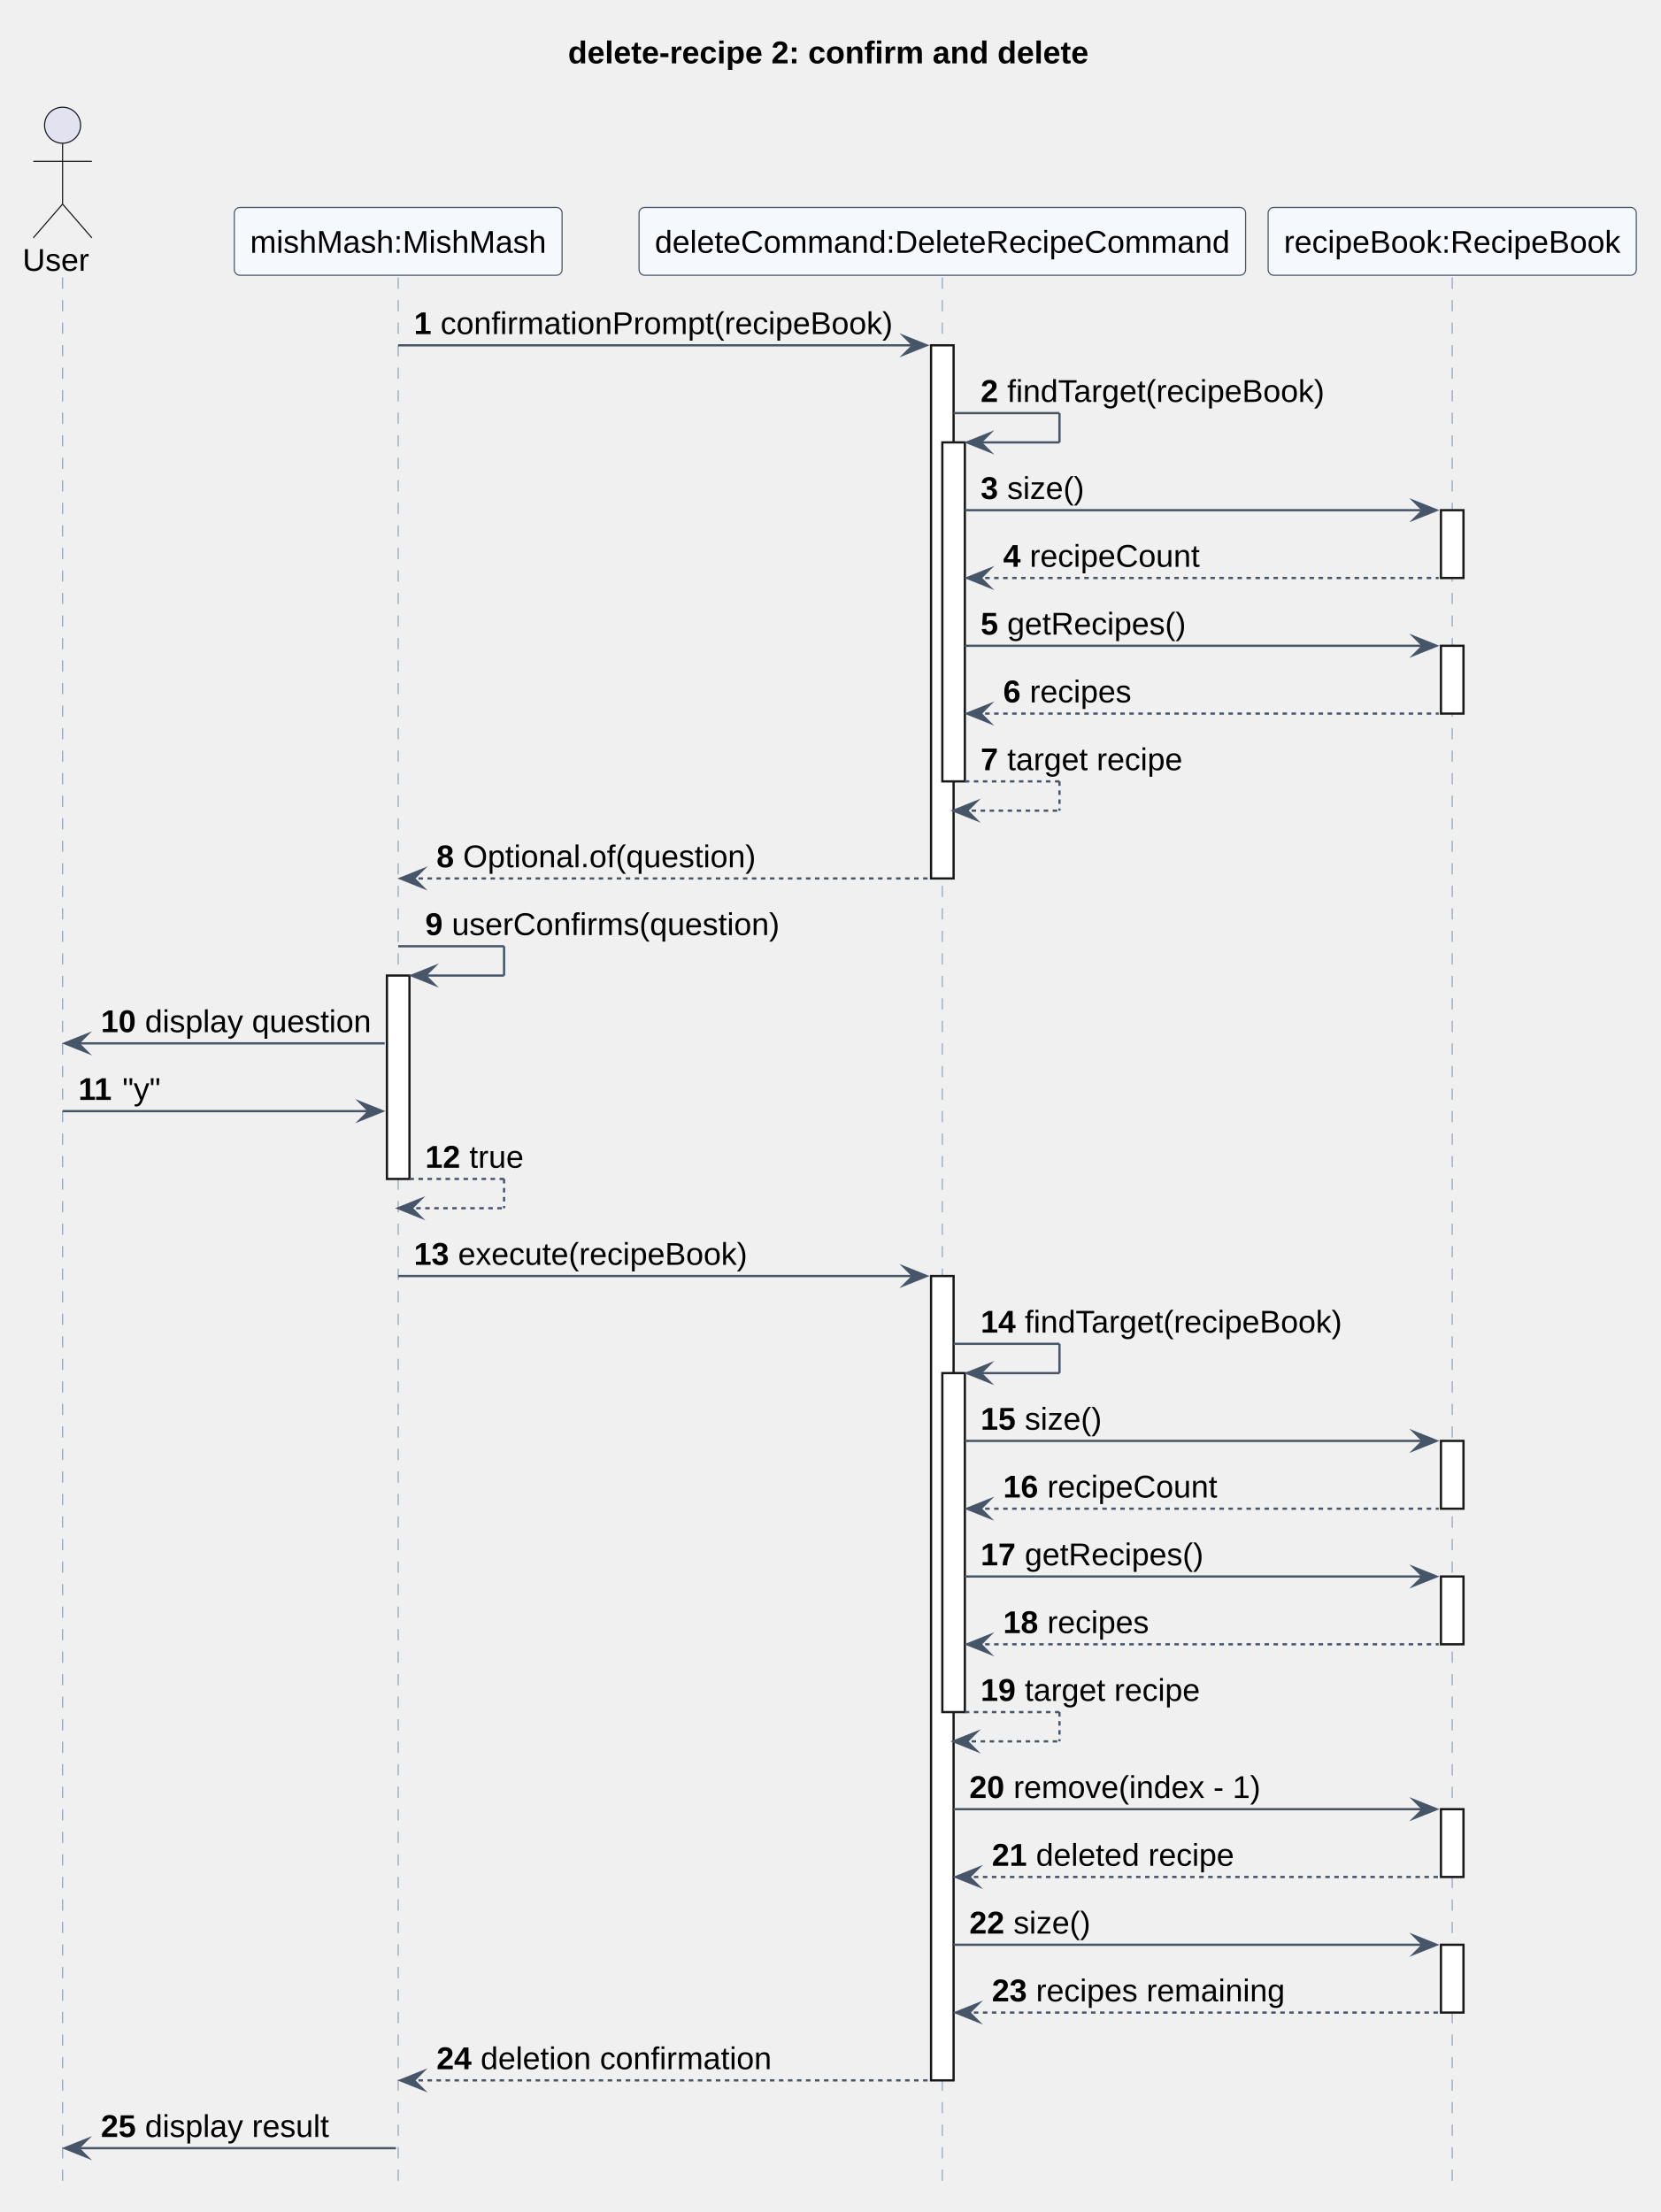
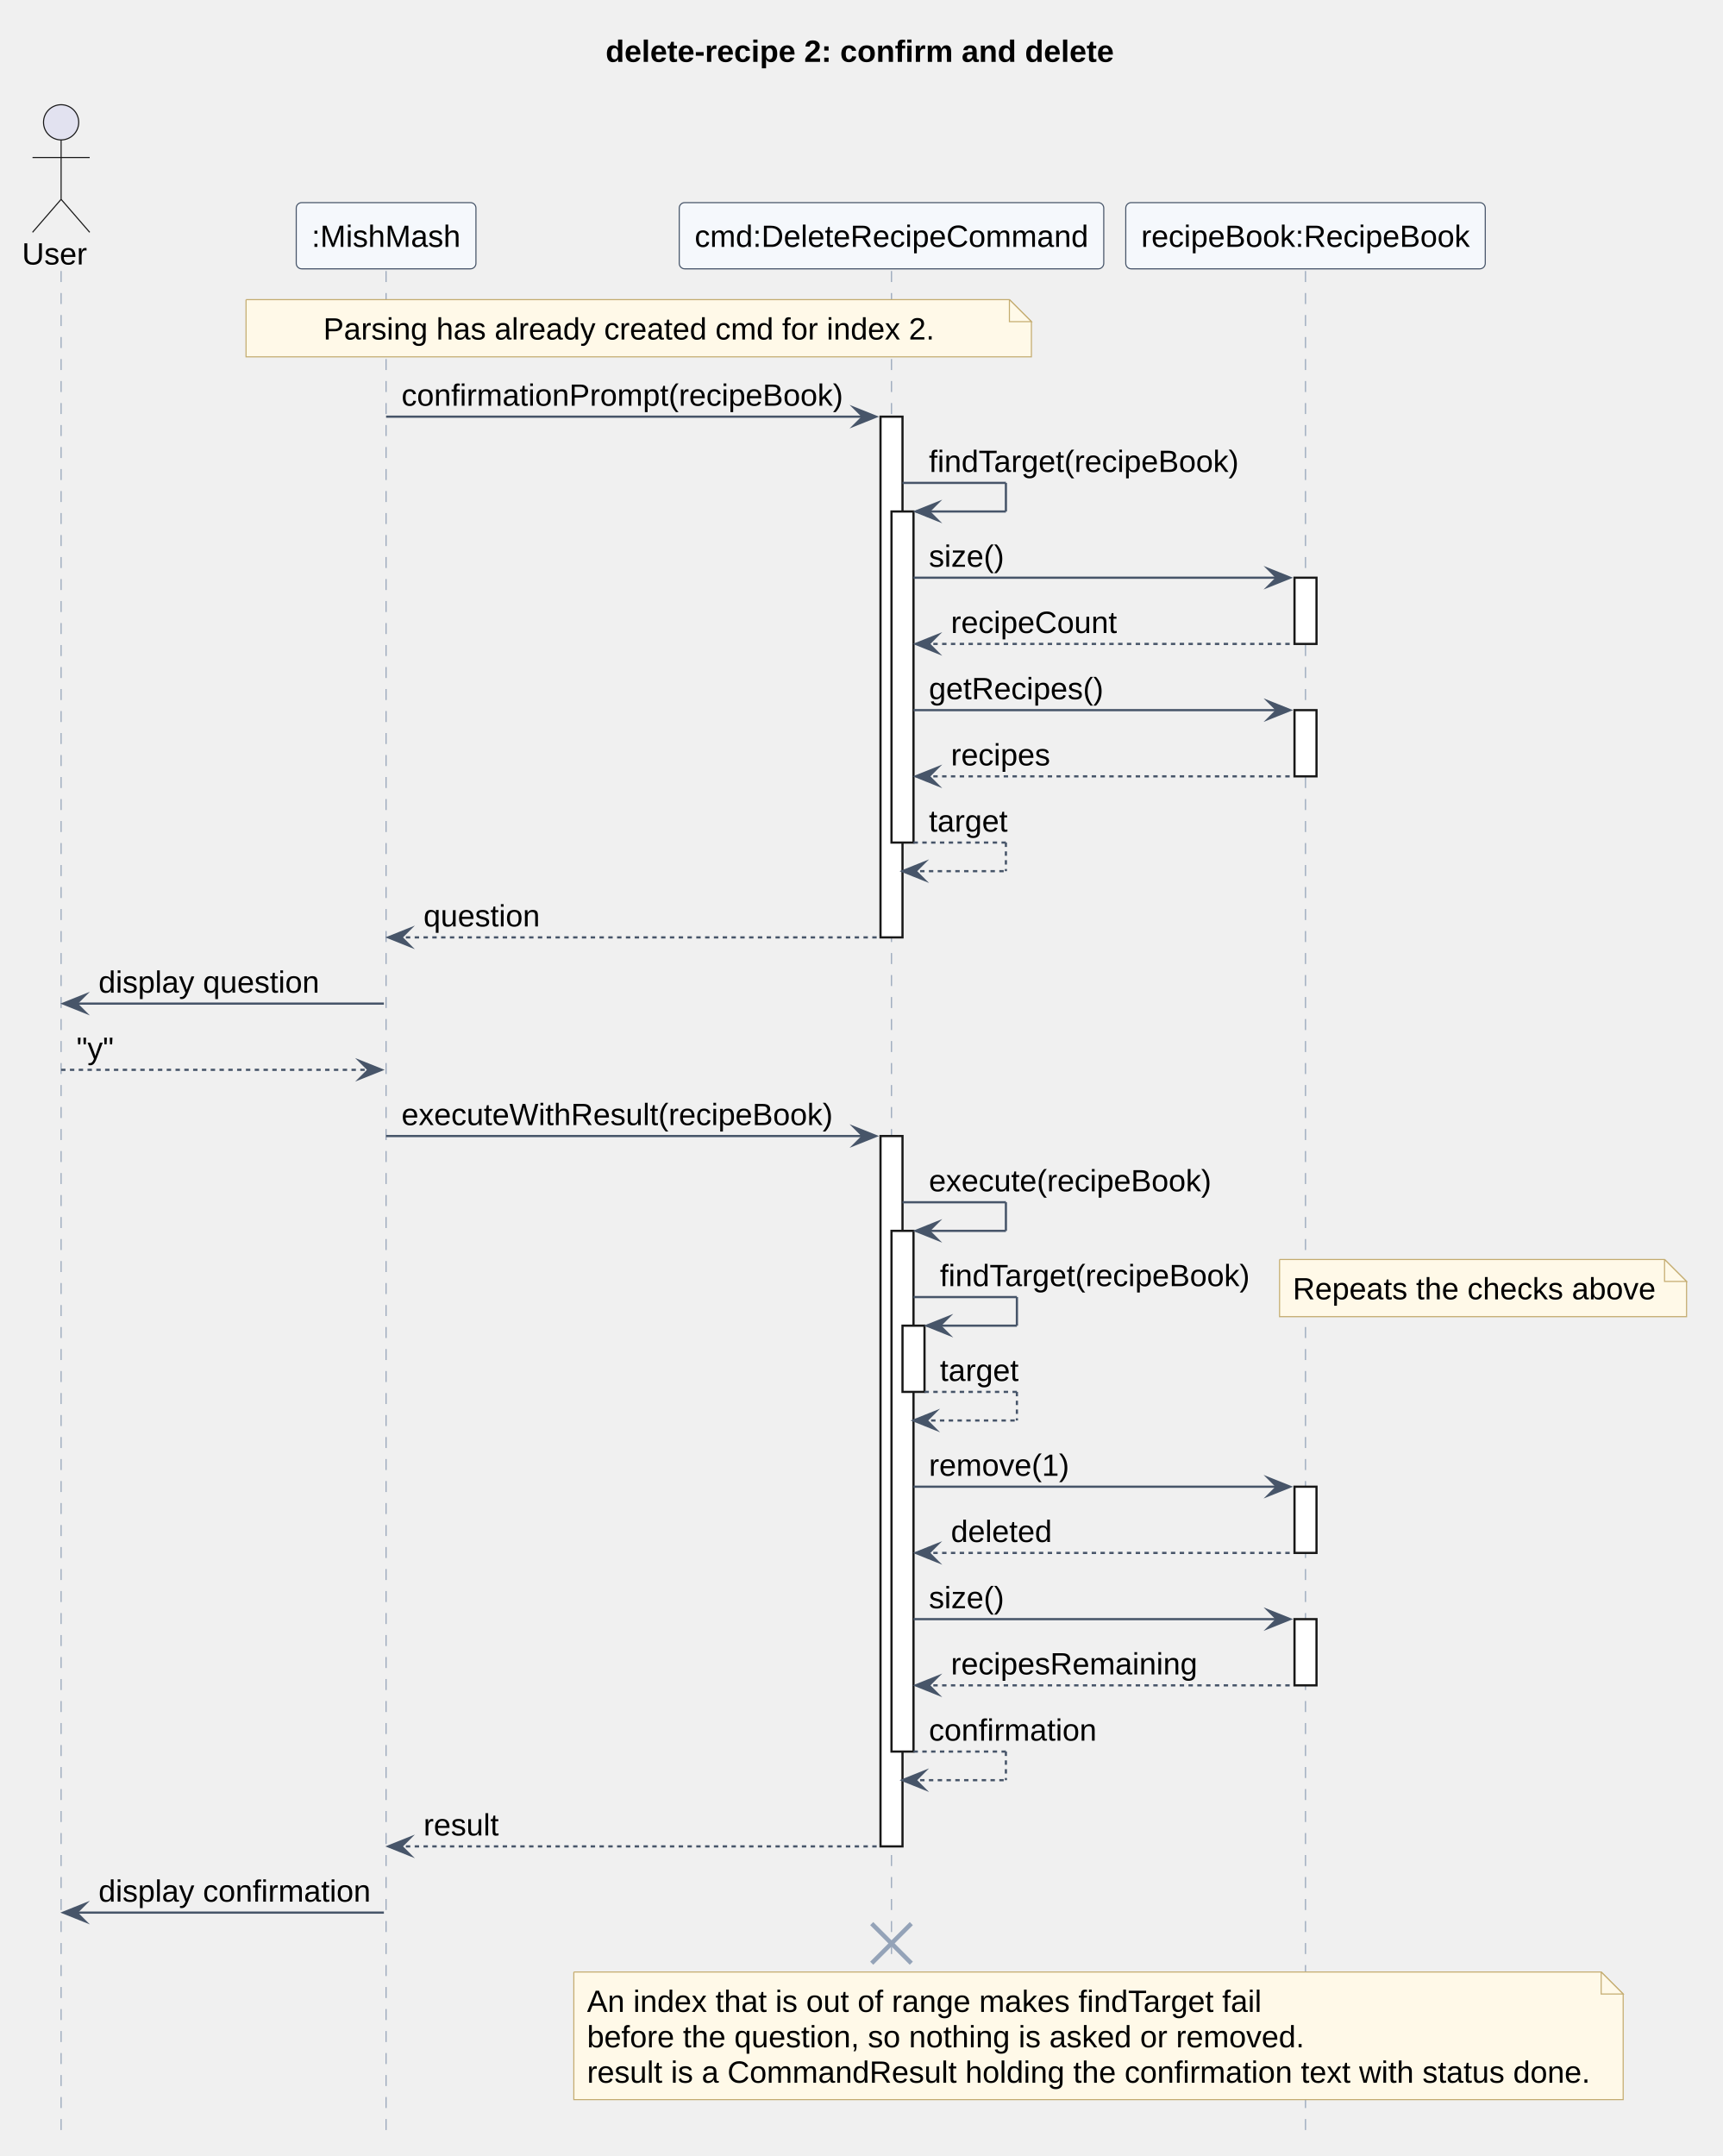
- <svg xmlns="http://www.w3.org/2000/svg" version="1.1" data-diagram-type="SEQUENCE" style="width:737px;height:982px;background:#FFFFFF;" width="737px" height="982px" viewBox="0 0 737 982" zoomAndPan="magnify" preserveAspectRatio="none" contentStyleType="text/css">
+ <svg xmlns="http://www.w3.org/2000/svg" version="1.1" data-diagram-type="SEQUENCE" style="width:783px;height:980px;background:#FFFFFF;" width="783px" height="980px" viewBox="0 0 783 980" zoomAndPan="magnify" preserveAspectRatio="none" contentStyleType="text/css">
  <defs />
  <g font-family="sans-serif" lengthAdjust="spacing">
    <g class="title" data-source-line="2">
-       <text x="252.126" y="28.132" fill="#000" font-size="14" textLength="231.068" font-weight="700" font-family="Arial">delete-recipe 2: confirm and delete</text>
-     </g>
-     <g class="participant-lifeline" data-qualified-name="User" data-entity-uid="part1" id="part1-lifeline" data-source-line="5">
-       <g>
-         <rect x="24.279" y="123.197" width="8" height="848.466" fill="#000" fill-opacity="0" />
-         <line x1="27.779" y1="123.197" x2="27.779" y2="971.663" style="stroke:#94A3B8;stroke-width:0.5;stroke-dasharray:5,5;" />
-       </g>
-     </g>
-     <g class="participant-lifeline" data-qualified-name="App" data-entity-uid="part2" id="part2-lifeline" data-source-line="6">
-       <g>
-         <rect x="173.251" y="123.197" width="8" height="848.466" fill="#000" fill-opacity="0" />
-         <line x1="176.751" y1="123.197" x2="176.751" y2="971.663" style="stroke:#94A3B8;stroke-width:0.5;stroke-dasharray:5,5;" />
-       </g>
-     </g>
-     <g>
-       <rect x="171.751" y="433.085" width="10" height="90.296" fill="#FFF" style="stroke:#181818;stroke-width:1;" />
-     </g>
-     <g class="participant-lifeline" data-qualified-name="Delete" data-entity-uid="part3" id="part3-lifeline" data-source-line="7">
-       <g>
-         <rect x="414.781" y="123.197" width="8" height="848.466" fill="#000" fill-opacity="0" />
-         <line x1="418.281" y1="123.197" x2="418.281" y2="971.663" style="stroke:#94A3B8;stroke-width:0.5;stroke-dasharray:5,5;" />
-       </g>
-     </g>
-     <g>
-       <rect x="413.281" y="153.296" width="10" height="236.69" fill="#FFF" style="stroke:#181818;stroke-width:1;" />
-     </g>
-     <g>
-       <rect x="413.281" y="566.479" width="10" height="357.085" fill="#FFF" style="stroke:#181818;stroke-width:1;" />
-     </g>
-     <g>
-       <rect x="418.281" y="196.395" width="10" height="150.493" fill="#FFF" style="stroke:#181818;stroke-width:1;" />
-     </g>
-     <g>
-       <rect x="418.281" y="609.578" width="10" height="150.493" fill="#FFF" style="stroke:#181818;stroke-width:1;" />
-     </g>
-     <g class="participant-lifeline" data-qualified-name="Book" data-entity-uid="part4" id="part4-lifeline" data-source-line="8">
-       <g>
-         <rect x="641.111" y="123.197" width="8" height="848.466" fill="#000" fill-opacity="0" />
-         <line x1="644.611" y1="123.197" x2="644.611" y2="971.663" style="stroke:#94A3B8;stroke-width:0.5;stroke-dasharray:5,5;" />
-       </g>
-     </g>
-     <g>
-       <rect x="639.611" y="226.493" width="10" height="30.099" fill="#FFF" style="stroke:#181818;stroke-width:1;" />
-     </g>
-     <g>
-       <rect x="639.611" y="286.69" width="10" height="30.099" fill="#FFF" style="stroke:#181818;stroke-width:1;" />
-     </g>
-     <g>
-       <rect x="639.611" y="639.677" width="10" height="30.099" fill="#FFF" style="stroke:#181818;stroke-width:1;" />
-     </g>
-     <g>
-       <rect x="639.611" y="699.874" width="10" height="30.099" fill="#FFF" style="stroke:#181818;stroke-width:1;" />
-     </g>
-     <g>
-       <rect x="639.611" y="803.17" width="10" height="30.099" fill="#FFF" style="stroke:#181818;stroke-width:1;" />
-     </g>
-     <g>
-       <rect x="639.611" y="863.367" width="10" height="30.099" fill="#FFF" style="stroke:#181818;stroke-width:1;" />
-     </g>
-     <g class="participant participant-head" data-qualified-name="User" data-entity-uid="part1" id="part1-head" data-source-line="5">
+       <text x="275.285" y="28.132" fill="#000" font-size="14" textLength="231.068" font-weight="700" font-family="Arial">delete-recipe 2: confirm and delete</text>
+     </g>
+     <g class="participant-lifeline" data-qualified-name="User" data-entity-uid="part1" id="part1-lifeline" data-source-line="4">
+       <g>
+         <rect x="24.279" y="123.197" width="8" height="846.466" fill="#000" fill-opacity="0" />
+         <line x1="27.779" y1="123.197" x2="27.779" y2="969.663" style="stroke:#94A3B8;stroke-width:0.5;stroke-dasharray:5,5;" />
+       </g>
+     </g>
+     <g class="participant-lifeline" data-qualified-name="App" data-entity-uid="part2" id="part2-lifeline" data-source-line="5">
+       <g>
+         <rect x="172.003" y="123.197" width="8" height="846.466" fill="#000" fill-opacity="0" />
+         <line x1="175.503" y1="123.197" x2="175.503" y2="969.663" style="stroke:#94A3B8;stroke-width:0.5;stroke-dasharray:5,5;" />
+       </g>
+     </g>
+     <g class="participant-lifeline" data-qualified-name="Cmd" data-entity-uid="part3" id="part3-lifeline" data-source-line="6">
+       <g>
+         <rect x="401.747" y="123.197" width="8" height="768.17" fill="#000" fill-opacity="0" />
+         <line x1="405.247" y1="123.197" x2="405.247" y2="891.367" style="stroke:#94A3B8;stroke-width:0.5;stroke-dasharray:5,5;" />
+       </g>
+     </g>
+     <g>
+       <rect x="400.247" y="189.395" width="10" height="236.69" fill="#FFF" style="stroke:#181818;stroke-width:1;" />
+     </g>
+     <g>
+       <rect x="400.247" y="516.381" width="10" height="322.888" fill="#FFF" style="stroke:#181818;stroke-width:1;" />
+     </g>
+     <g>
+       <rect x="405.247" y="232.493" width="10" height="150.493" fill="#FFF" style="stroke:#181818;stroke-width:1;" />
+     </g>
+     <g>
+       <rect x="405.247" y="559.479" width="10" height="236.69" fill="#FFF" style="stroke:#181818;stroke-width:1;" />
+     </g>
+     <g>
+       <rect x="410.247" y="602.578" width="10" height="30.099" fill="#FFF" style="stroke:#181818;stroke-width:1;" />
+     </g>
+     <line x1="396.247" y1="874.367" x2="414.247" y2="892.367" style="stroke:#94A3B8;stroke-width:2;" />
+     <line x1="396.247" y1="892.367" x2="414.247" y2="874.367" style="stroke:#94A3B8;stroke-width:2;" />
+     <g class="participant-lifeline" data-qualified-name="Book" data-entity-uid="part4" id="part4-lifeline" data-source-line="7">
+       <g>
+         <rect x="589.939" y="123.197" width="8" height="846.466" fill="#000" fill-opacity="0" />
+         <line x1="593.439" y1="123.197" x2="593.439" y2="969.663" style="stroke:#94A3B8;stroke-width:0.5;stroke-dasharray:5,5;" />
+       </g>
+     </g>
+     <g>
+       <rect x="588.439" y="262.592" width="10" height="30.099" fill="#FFF" style="stroke:#181818;stroke-width:1;" />
+     </g>
+     <g>
+       <rect x="588.439" y="322.789" width="10" height="30.099" fill="#FFF" style="stroke:#181818;stroke-width:1;" />
+     </g>
+     <g>
+       <rect x="588.439" y="675.775" width="10" height="30.099" fill="#FFF" style="stroke:#181818;stroke-width:1;" />
+     </g>
+     <g>
+       <rect x="588.439" y="735.973" width="10" height="30.099" fill="#FFF" style="stroke:#181818;stroke-width:1;" />
+     </g>
+     <g class="participant participant-head" data-qualified-name="User" data-entity-uid="part1" id="part1-head" data-source-line="4">
      <text x="10" y="120.23" fill="#000" font-size="14" textLength="29.559" font-family="Arial">User</text>
      <ellipse cx="27.779" cy="55.599" rx="8" ry="8" fill="#E2E2F0" style="stroke:#181818;stroke-width:0.5;" />
      <path d="M27.779,63.599 L27.779,90.599 M14.779,71.599 L40.779,71.599 M27.779,90.599 L14.779,105.599 M27.779,90.599 L40.779,105.599" style="stroke:#181818;stroke-width:0.5;" fill="none" />
    </g>
-     <g class="participant participant-head" data-qualified-name="App" data-entity-uid="part2" id="part2-head" data-source-line="6">
-       <rect x="104.013" y="92.099" width="145.476" height="30.099" fill="#F5F8FC" style="stroke:#475569;stroke-width:0.5;" rx="2.5" ry="2.5" />
-       <text x="111.013" y="112.23" fill="#000" font-size="14" textLength="131.476" font-family="Arial">mishMash:MishMash</text>
-     </g>
-     <g class="participant participant-head" data-qualified-name="Delete" data-entity-uid="part3" id="part3-head" data-source-line="7">
-       <rect x="283.661" y="92.099" width="269.24" height="30.099" fill="#F5F8FC" style="stroke:#475569;stroke-width:0.5;" rx="2.5" ry="2.5" />
-       <text x="290.661" y="112.23" fill="#000" font-size="14" textLength="255.24" font-family="Arial">deleteCommand:DeleteRecipeCommand</text>
-     </g>
-     <g class="participant participant-head" data-qualified-name="Book" data-entity-uid="part4" id="part4-head" data-source-line="8">
-       <rect x="562.901" y="92.099" width="163.42" height="30.099" fill="#F5F8FC" style="stroke:#475569;stroke-width:0.5;" rx="2.5" ry="2.5" />
-       <text x="569.901" y="112.23" fill="#000" font-size="14" textLength="149.42" font-family="Arial">recipeBook:RecipeBook</text>
-     </g>
-     <g class="message" data-entity-1="part2" data-entity-2="part3" id="msg1" data-source-line="10">
-       <polygon points="401.281,149.296,411.281,153.296,401.281,157.296,405.281,153.296" fill="#475569" style="stroke:#475569;stroke-width:1;stroke-linejoin:miter;stroke-miterlimit:10;" />
-       <line x1="176.751" y1="153.296" x2="407.281" y2="153.296" style="stroke:#475569;stroke-width:1;" />
-       <text x="183.751" y="148.329" fill="#000" font-size="14" font-weight="700" font-family="Arial">1</text>
-       <text x="195.537" y="148.329" fill="#000" font-size="14" textLength="200.744" font-family="Arial">confirmationPrompt(recipeBook)</text>
-     </g>
-     <g class="message" data-entity-1="part3" data-entity-2="part3" id="msg2" data-source-line="12">
-       <line x1="423.281" y1="183.395" x2="470.281" y2="183.395" style="stroke:#475569;stroke-width:1;" />
-       <line x1="470.281" y1="183.395" x2="470.281" y2="196.395" style="stroke:#475569;stroke-width:1;" />
-       <line x1="429.281" y1="196.395" x2="470.281" y2="196.395" style="stroke:#475569;stroke-width:1;" />
-       <polygon points="439.281,192.395,429.281,196.395,439.281,200.395,435.281,196.395" fill="#475569" style="stroke:#475569;stroke-width:1;stroke-linejoin:miter;stroke-miterlimit:10;" />
-       <text x="435.281" y="178.428" fill="#000" font-size="14" font-weight="700" font-family="Arial">2</text>
-       <text x="447.067" y="178.428" fill="#000" font-size="14" textLength="142.399" font-family="Arial">findTarget(recipeBook)</text>
-     </g>
-     <g class="message" data-entity-1="part3" data-entity-2="part4" id="msg3" data-source-line="14">
-       <polygon points="627.611,222.493,637.611,226.493,627.611,230.493,631.611,226.493" fill="#475569" style="stroke:#475569;stroke-width:1;stroke-linejoin:miter;stroke-miterlimit:10;" />
-       <line x1="428.281" y1="226.493" x2="633.611" y2="226.493" style="stroke:#475569;stroke-width:1;" />
-       <text x="435.281" y="221.526" fill="#000" font-size="14" font-weight="700" font-family="Arial">3</text>
-       <text x="447.067" y="221.526" fill="#000" font-size="14" textLength="34.221" font-family="Arial">size()</text>
-     </g>
-     <g class="message" data-entity-1="part4" data-entity-2="part3" id="msg4" data-source-line="16">
-       <polygon points="439.281,252.592,429.281,256.592,439.281,260.592,435.281,256.592" fill="#475569" style="stroke:#475569;stroke-width:1;stroke-linejoin:miter;stroke-miterlimit:10;" />
-       <line x1="433.281" y1="256.592" x2="638.611" y2="256.592" style="stroke:#475569;stroke-width:1;stroke-dasharray:2,2;" />
-       <text x="445.281" y="251.625" fill="#000" font-size="14" font-weight="700" font-family="Arial">4</text>
-       <text x="457.067" y="251.625" fill="#000" font-size="14" textLength="75.489" font-family="Arial">recipeCount</text>
-     </g>
-     <g class="message" data-entity-1="part3" data-entity-2="part4" id="msg5" data-source-line="18">
-       <polygon points="627.611,282.69,637.611,286.69,627.611,290.69,631.611,286.69" fill="#475569" style="stroke:#475569;stroke-width:1;stroke-linejoin:miter;stroke-miterlimit:10;" />
-       <line x1="428.281" y1="286.69" x2="633.611" y2="286.69" style="stroke:#475569;stroke-width:1;" />
-       <text x="435.281" y="281.724" fill="#000" font-size="14" font-weight="700" font-family="Arial">5</text>
-       <text x="447.067" y="281.724" fill="#000" font-size="14" textLength="79.365" font-family="Arial">getRecipes()</text>
-     </g>
-     <g class="message" data-entity-1="part4" data-entity-2="part3" id="msg6" data-source-line="20">
-       <polygon points="439.281,312.789,429.281,316.789,439.281,320.789,435.281,316.789" fill="#475569" style="stroke:#475569;stroke-width:1;stroke-linejoin:miter;stroke-miterlimit:10;" />
-       <line x1="433.281" y1="316.789" x2="638.611" y2="316.789" style="stroke:#475569;stroke-width:1;stroke-dasharray:2,2;" />
-       <text x="445.281" y="311.822" fill="#000" font-size="14" font-weight="700" font-family="Arial">6</text>
-       <text x="457.067" y="311.822" fill="#000" font-size="14" textLength="45.131" font-family="Arial">recipes</text>
-     </g>
-     <g class="message" data-entity-1="part3" data-entity-2="part3" id="msg7" data-source-line="22">
-       <line x1="428.281" y1="346.888" x2="470.281" y2="346.888" style="stroke:#475569;stroke-width:1;stroke-dasharray:2,2;" />
-       <line x1="470.281" y1="346.888" x2="470.281" y2="359.888" style="stroke:#475569;stroke-width:1;stroke-dasharray:2,2;" />
-       <line x1="423.281" y1="359.888" x2="470.281" y2="359.888" style="stroke:#475569;stroke-width:1;stroke-dasharray:2,2;" />
-       <polygon points="433.281,355.888,423.281,359.888,433.281,363.888,429.281,359.888" fill="#475569" style="stroke:#475569;stroke-width:1;stroke-linejoin:miter;stroke-miterlimit:10;" />
-       <text x="435.281" y="341.921" fill="#000" font-size="14" font-weight="700" font-family="Arial">7</text>
-       <text x="447.067" y="341.921" fill="#000" font-size="14" textLength="35.8" font-family="Arial">target</text>
-       <text x="482.867" y="341.921" fill="#000" font-size="14" font-family="Arial"> </text>
-       <text x="486.757" y="341.921" fill="#000" font-size="14" textLength="38.131" font-family="Arial">recipe</text>
-     </g>
-     <g class="message" data-entity-1="part3" data-entity-2="part2" id="msg8" data-source-line="24">
-       <polygon points="187.751,385.986,177.751,389.986,187.751,393.986,183.751,389.986" fill="#475569" style="stroke:#475569;stroke-width:1;stroke-linejoin:miter;stroke-miterlimit:10;" />
-       <line x1="181.751" y1="389.986" x2="412.281" y2="389.986" style="stroke:#475569;stroke-width:1;stroke-dasharray:2,2;" />
-       <text x="193.751" y="385.02" fill="#000" font-size="14" font-weight="700" font-family="Arial">8</text>
-       <text x="205.537" y="385.02" fill="#000" font-size="14" textLength="129.965" font-family="Arial">Optional.of(question)</text>
-     </g>
-     <g class="message" data-entity-1="part2" data-entity-2="part2" id="msg9" data-source-line="27">
-       <line x1="176.751" y1="420.085" x2="223.751" y2="420.085" style="stroke:#475569;stroke-width:1;" />
-       <line x1="223.751" y1="420.085" x2="223.751" y2="433.085" style="stroke:#475569;stroke-width:1;" />
-       <line x1="182.751" y1="433.085" x2="223.751" y2="433.085" style="stroke:#475569;stroke-width:1;" />
-       <polygon points="192.751,429.085,182.751,433.085,192.751,437.085,188.751,433.085" fill="#475569" style="stroke:#475569;stroke-width:1;stroke-linejoin:miter;stroke-miterlimit:10;" />
-       <text x="188.751" y="415.118" fill="#000" font-size="14" font-weight="700" font-family="Arial">9</text>
-       <text x="200.537" y="415.118" fill="#000" font-size="14" textLength="145.496" font-family="Arial">userConfirms(question)</text>
-     </g>
-     <g class="message" data-entity-1="part2" data-entity-2="part1" id="msg10" data-source-line="29">
-       <polygon points="38.779,459.184,28.779,463.184,38.779,467.184,34.779,463.184" fill="#475569" style="stroke:#475569;stroke-width:1;stroke-linejoin:miter;stroke-miterlimit:10;" />
-       <line x1="32.779" y1="463.184" x2="170.751" y2="463.184" style="stroke:#475569;stroke-width:1;" />
-       <text x="44.779" y="458.217" fill="#000" font-size="14" textLength="15.572" font-weight="700" font-family="Arial">10</text>
-       <text x="64.352" y="458.217" fill="#000" font-size="14" textLength="43.579" font-family="Arial">display</text>
-       <text x="107.931" y="458.217" fill="#000" font-size="14" font-family="Arial"> </text>
-       <text x="111.82" y="458.217" fill="#000" font-size="14" textLength="52.931" font-family="Arial">question</text>
-     </g>
-     <g class="message" data-entity-1="part1" data-entity-2="part2" id="msg11" data-source-line="30">
-       <polygon points="159.751,489.282,169.751,493.282,159.751,497.282,163.751,493.282" fill="#475569" style="stroke:#475569;stroke-width:1;stroke-linejoin:miter;stroke-miterlimit:10;" />
-       <line x1="27.779" y1="493.282" x2="165.751" y2="493.282" style="stroke:#475569;stroke-width:1;" />
-       <text x="34.779" y="488.315" fill="#000" font-size="14" textLength="15.572" font-weight="700" font-family="Arial">11</text>
-       <text x="54.352" y="488.315" fill="#000" font-size="14" textLength="16.939" font-family="Arial">"y"</text>
-     </g>
-     <g class="message" data-entity-1="part2" data-entity-2="part2" id="msg12" data-source-line="31">
-       <line x1="181.751" y1="523.381" x2="223.751" y2="523.381" style="stroke:#475569;stroke-width:1;stroke-dasharray:2,2;" />
-       <line x1="223.751" y1="523.381" x2="223.751" y2="536.381" style="stroke:#475569;stroke-width:1;stroke-dasharray:2,2;" />
-       <line x1="176.751" y1="536.381" x2="223.751" y2="536.381" style="stroke:#475569;stroke-width:1;stroke-dasharray:2,2;" />
-       <polygon points="186.751,532.381,176.751,536.381,186.751,540.381,182.751,536.381" fill="#475569" style="stroke:#475569;stroke-width:1;stroke-linejoin:miter;stroke-miterlimit:10;" />
-       <text x="188.751" y="518.414" fill="#000" font-size="14" textLength="15.572" font-weight="700" font-family="Arial">12</text>
-       <text x="208.323" y="518.414" fill="#000" font-size="14" textLength="24.124" font-family="Arial">true</text>
-     </g>
-     <g class="message" data-entity-1="part2" data-entity-2="part3" id="msg13" data-source-line="34">
-       <polygon points="401.281,562.479,411.281,566.479,401.281,570.479,405.281,566.479" fill="#475569" style="stroke:#475569;stroke-width:1;stroke-linejoin:miter;stroke-miterlimit:10;" />
-       <line x1="176.751" y1="566.479" x2="407.281" y2="566.479" style="stroke:#475569;stroke-width:1;" />
-       <text x="183.751" y="561.513" fill="#000" font-size="14" textLength="15.572" font-weight="700" font-family="Arial">13</text>
-       <text x="203.323" y="561.513" fill="#000" font-size="14" textLength="128.399" font-family="Arial">execute(recipeBook)</text>
-     </g>
-     <g class="message" data-entity-1="part3" data-entity-2="part3" id="msg14" data-source-line="36">
-       <line x1="423.281" y1="596.578" x2="470.281" y2="596.578" style="stroke:#475569;stroke-width:1;" />
-       <line x1="470.281" y1="596.578" x2="470.281" y2="609.578" style="stroke:#475569;stroke-width:1;" />
-       <line x1="429.281" y1="609.578" x2="470.281" y2="609.578" style="stroke:#475569;stroke-width:1;" />
-       <polygon points="439.281,605.578,429.281,609.578,439.281,613.578,435.281,609.578" fill="#475569" style="stroke:#475569;stroke-width:1;stroke-linejoin:miter;stroke-miterlimit:10;" />
-       <text x="435.281" y="591.611" fill="#000" font-size="14" textLength="15.572" font-weight="700" font-family="Arial">14</text>
-       <text x="454.854" y="591.611" fill="#000" font-size="14" textLength="142.399" font-family="Arial">findTarget(recipeBook)</text>
-     </g>
-     <g class="message" data-entity-1="part3" data-entity-2="part4" id="msg15" data-source-line="38">
-       <polygon points="627.611,635.677,637.611,639.677,627.611,643.677,631.611,639.677" fill="#475569" style="stroke:#475569;stroke-width:1;stroke-linejoin:miter;stroke-miterlimit:10;" />
-       <line x1="428.281" y1="639.677" x2="633.611" y2="639.677" style="stroke:#475569;stroke-width:1;" />
-       <text x="435.281" y="634.71" fill="#000" font-size="14" textLength="15.572" font-weight="700" font-family="Arial">15</text>
-       <text x="454.854" y="634.71" fill="#000" font-size="14" textLength="34.221" font-family="Arial">size()</text>
-     </g>
-     <g class="message" data-entity-1="part4" data-entity-2="part3" id="msg16" data-source-line="40">
-       <polygon points="439.281,665.775,429.281,669.775,439.281,673.775,435.281,669.775" fill="#475569" style="stroke:#475569;stroke-width:1;stroke-linejoin:miter;stroke-miterlimit:10;" />
-       <line x1="433.281" y1="669.775" x2="638.611" y2="669.775" style="stroke:#475569;stroke-width:1;stroke-dasharray:2,2;" />
-       <text x="445.281" y="664.809" fill="#000" font-size="14" textLength="15.572" font-weight="700" font-family="Arial">16</text>
-       <text x="464.854" y="664.809" fill="#000" font-size="14" textLength="75.489" font-family="Arial">recipeCount</text>
-     </g>
-     <g class="message" data-entity-1="part3" data-entity-2="part4" id="msg17" data-source-line="42">
-       <polygon points="627.611,695.874,637.611,699.874,627.611,703.874,631.611,699.874" fill="#475569" style="stroke:#475569;stroke-width:1;stroke-linejoin:miter;stroke-miterlimit:10;" />
-       <line x1="428.281" y1="699.874" x2="633.611" y2="699.874" style="stroke:#475569;stroke-width:1;" />
-       <text x="435.281" y="694.907" fill="#000" font-size="14" textLength="15.572" font-weight="700" font-family="Arial">17</text>
-       <text x="454.854" y="694.907" fill="#000" font-size="14" textLength="79.365" font-family="Arial">getRecipes()</text>
-     </g>
-     <g class="message" data-entity-1="part4" data-entity-2="part3" id="msg18" data-source-line="44">
-       <polygon points="439.281,725.973,429.281,729.973,439.281,733.973,435.281,729.973" fill="#475569" style="stroke:#475569;stroke-width:1;stroke-linejoin:miter;stroke-miterlimit:10;" />
-       <line x1="433.281" y1="729.973" x2="638.611" y2="729.973" style="stroke:#475569;stroke-width:1;stroke-dasharray:2,2;" />
-       <text x="445.281" y="725.006" fill="#000" font-size="14" textLength="15.572" font-weight="700" font-family="Arial">18</text>
-       <text x="464.854" y="725.006" fill="#000" font-size="14" textLength="45.131" font-family="Arial">recipes</text>
-     </g>
-     <g class="message" data-entity-1="part3" data-entity-2="part3" id="msg19" data-source-line="46">
-       <line x1="428.281" y1="760.071" x2="470.281" y2="760.071" style="stroke:#475569;stroke-width:1;stroke-dasharray:2,2;" />
-       <line x1="470.281" y1="760.071" x2="470.281" y2="773.071" style="stroke:#475569;stroke-width:1;stroke-dasharray:2,2;" />
-       <line x1="423.281" y1="773.071" x2="470.281" y2="773.071" style="stroke:#475569;stroke-width:1;stroke-dasharray:2,2;" />
-       <polygon points="433.281,769.071,423.281,773.071,433.281,777.071,429.281,773.071" fill="#475569" style="stroke:#475569;stroke-width:1;stroke-linejoin:miter;stroke-miterlimit:10;" />
-       <text x="435.281" y="755.104" fill="#000" font-size="14" textLength="15.572" font-weight="700" font-family="Arial">19</text>
-       <text x="454.854" y="755.104" fill="#000" font-size="14" textLength="35.8" font-family="Arial">target</text>
-       <text x="490.653" y="755.104" fill="#000" font-size="14" font-family="Arial"> </text>
-       <text x="494.543" y="755.104" fill="#000" font-size="14" textLength="38.131" font-family="Arial">recipe</text>
-     </g>
-     <g class="message" data-entity-1="part3" data-entity-2="part4" id="msg20" data-source-line="48">
-       <polygon points="627.611,799.17,637.611,803.17,627.611,807.17,631.611,803.17" fill="#475569" style="stroke:#475569;stroke-width:1;stroke-linejoin:miter;stroke-miterlimit:10;" />
-       <line x1="423.281" y1="803.17" x2="633.611" y2="803.17" style="stroke:#475569;stroke-width:1;" />
-       <text x="430.281" y="798.203" fill="#000" font-size="14" textLength="15.572" font-weight="700" font-family="Arial">20</text>
-       <text x="449.854" y="798.203" fill="#000" font-size="14" textLength="84.813" font-family="Arial">remove(index</text>
-       <text x="534.667" y="798.203" fill="#000" font-size="14" font-family="Arial"> </text>
-       <text x="538.557" y="798.203" fill="#000" font-size="14" font-family="Arial">-</text>
-       <text x="543.219" y="798.203" fill="#000" font-size="14" font-family="Arial"> </text>
-       <text x="547.108" y="798.203" fill="#000" font-size="14" textLength="12.448" font-family="Arial">1)</text>
-     </g>
-     <g class="message" data-entity-1="part4" data-entity-2="part3" id="msg21" data-source-line="50">
-       <polygon points="434.281,829.269,424.281,833.269,434.281,837.269,430.281,833.269" fill="#475569" style="stroke:#475569;stroke-width:1;stroke-linejoin:miter;stroke-miterlimit:10;" />
-       <line x1="428.281" y1="833.269" x2="638.611" y2="833.269" style="stroke:#475569;stroke-width:1;stroke-dasharray:2,2;" />
-       <text x="440.281" y="828.302" fill="#000" font-size="14" textLength="15.572" font-weight="700" font-family="Arial">21</text>
-       <text x="459.854" y="828.302" fill="#000" font-size="14" textLength="45.931" font-family="Arial">deleted</text>
-       <text x="505.784" y="828.302" fill="#000" font-size="14" font-family="Arial"> </text>
-       <text x="509.674" y="828.302" fill="#000" font-size="14" textLength="38.131" font-family="Arial">recipe</text>
-     </g>
-     <g class="message" data-entity-1="part3" data-entity-2="part4" id="msg22" data-source-line="52">
-       <polygon points="627.611,859.367,637.611,863.367,627.611,867.367,631.611,863.367" fill="#475569" style="stroke:#475569;stroke-width:1;stroke-linejoin:miter;stroke-miterlimit:10;" />
-       <line x1="423.281" y1="863.367" x2="633.611" y2="863.367" style="stroke:#475569;stroke-width:1;" />
-       <text x="430.281" y="858.4" fill="#000" font-size="14" textLength="15.572" font-weight="700" font-family="Arial">22</text>
-       <text x="449.854" y="858.4" fill="#000" font-size="14" textLength="34.221" font-family="Arial">size()</text>
-     </g>
-     <g class="message" data-entity-1="part4" data-entity-2="part3" id="msg23" data-source-line="54">
-       <polygon points="434.281,889.466,424.281,893.466,434.281,897.466,430.281,893.466" fill="#475569" style="stroke:#475569;stroke-width:1;stroke-linejoin:miter;stroke-miterlimit:10;" />
-       <line x1="428.281" y1="893.466" x2="638.611" y2="893.466" style="stroke:#475569;stroke-width:1;stroke-dasharray:2,2;" />
-       <text x="440.281" y="888.499" fill="#000" font-size="14" textLength="15.572" font-weight="700" font-family="Arial">23</text>
-       <text x="459.854" y="888.499" fill="#000" font-size="14" textLength="45.131" font-family="Arial">recipes</text>
-       <text x="504.984" y="888.499" fill="#000" font-size="14" font-family="Arial"> </text>
-       <text x="508.874" y="888.499" fill="#000" font-size="14" textLength="61.476" font-family="Arial">remaining</text>
-     </g>
-     <g class="message" data-entity-1="part3" data-entity-2="part2" id="msg24" data-source-line="56">
-       <polygon points="187.751,919.564,177.751,923.564,187.751,927.564,183.751,923.564" fill="#475569" style="stroke:#475569;stroke-width:1;stroke-linejoin:miter;stroke-miterlimit:10;" />
-       <line x1="181.751" y1="923.564" x2="412.281" y2="923.564" style="stroke:#475569;stroke-width:1;stroke-dasharray:2,2;" />
-       <text x="193.751" y="918.598" fill="#000" font-size="14" textLength="15.572" font-weight="700" font-family="Arial">24</text>
-       <text x="213.323" y="918.598" fill="#000" font-size="14" textLength="49.041" font-family="Arial">deletion</text>
-       <text x="262.364" y="918.598" fill="#000" font-size="14" font-family="Arial"> </text>
-       <text x="266.254" y="918.598" fill="#000" font-size="14" textLength="76.255" font-family="Arial">confirmation</text>
-     </g>
-     <g class="message" data-entity-1="part2" data-entity-2="part1" id="msg25" data-source-line="58">
-       <polygon points="38.779,949.663,28.779,953.663,38.779,957.663,34.779,953.663" fill="#475569" style="stroke:#475569;stroke-width:1;stroke-linejoin:miter;stroke-miterlimit:10;" />
-       <line x1="32.779" y1="953.663" x2="175.751" y2="953.663" style="stroke:#475569;stroke-width:1;" />
-       <text x="44.779" y="948.696" fill="#000" font-size="14" textLength="15.572" font-weight="700" font-family="Arial">25</text>
-       <text x="64.352" y="948.696" fill="#000" font-size="14" textLength="43.579" font-family="Arial">display</text>
-       <text x="107.931" y="948.696" fill="#000" font-size="14" font-family="Arial"> </text>
-       <text x="111.82" y="948.696" fill="#000" font-size="14" textLength="34.234" font-family="Arial">result</text>
-     </g>
+     <g class="participant participant-head" data-qualified-name="App" data-entity-uid="part2" id="part2-head" data-source-line="5">
+       <rect x="134.662" y="92.099" width="81.683" height="30.099" fill="#F5F8FC" style="stroke:#475569;stroke-width:0.5;" rx="2.5" ry="2.5" />
+       <text x="141.662" y="112.23" fill="#000" font-size="14" textLength="67.683" font-family="Arial">:MishMash</text>
+     </g>
+     <g class="participant participant-head" data-qualified-name="Cmd" data-entity-uid="part3" id="part3-head" data-source-line="6">
+       <rect x="308.765" y="92.099" width="192.965" height="30.099" fill="#F5F8FC" style="stroke:#475569;stroke-width:0.5;" rx="2.5" ry="2.5" />
+       <text x="315.765" y="112.23" fill="#000" font-size="14" textLength="178.965" font-family="Arial">cmd:DeleteRecipeCommand</text>
+     </g>
+     <g class="participant participant-head" data-qualified-name="Book" data-entity-uid="part4" id="part4-head" data-source-line="7">
+       <rect x="511.729" y="92.099" width="163.42" height="30.099" fill="#F5F8FC" style="stroke:#475569;stroke-width:0.5;" rx="2.5" ry="2.5" />
+       <text x="518.729" y="112.23" fill="#000" font-size="14" textLength="149.42" font-family="Arial">recipeBook:RecipeBook</text>
+     </g>
+     <path d="M111.841,136.197 L111.841,162.197 L468.841,162.197 L468.841,146.197 L458.841,136.197 L111.841,136.197" style="stroke:#C4AC70;stroke-width:0.5;" fill="#FFF9E8" />
+     <path d="M458.841,136.197 L458.841,146.197 L468.841,146.197 L458.841,136.197" style="stroke:#C4AC70;stroke-width:0.5;" fill="#FFF9E8" />
+     <text x="146.969" y="154.329" fill="#000" font-size="14" textLength="277.813" font-family="Arial">Parsing has already created cmd for index 2.</text>
+     <g class="message" data-entity-1="part2" data-entity-2="part3" id="msg1" data-source-line="11">
+       <polygon points="388.247,185.395,398.247,189.395,388.247,193.395,392.247,189.395" fill="#475569" style="stroke:#475569;stroke-width:1;stroke-linejoin:miter;stroke-miterlimit:10;" />
+       <line x1="175.503" y1="189.395" x2="394.247" y2="189.395" style="stroke:#475569;stroke-width:1;" />
+       <text x="182.503" y="184.428" fill="#000" font-size="14" textLength="200.744" font-family="Arial">confirmationPrompt(recipeBook)</text>
+     </g>
+     <g class="message" data-entity-1="part3" data-entity-2="part3" id="msg2" data-source-line="13">
+       <line x1="410.247" y1="219.493" x2="457.247" y2="219.493" style="stroke:#475569;stroke-width:1;" />
+       <line x1="457.247" y1="219.493" x2="457.247" y2="232.493" style="stroke:#475569;stroke-width:1;" />
+       <line x1="416.247" y1="232.493" x2="457.247" y2="232.493" style="stroke:#475569;stroke-width:1;" />
+       <polygon points="426.247,228.493,416.247,232.493,426.247,236.493,422.247,232.493" fill="#475569" style="stroke:#475569;stroke-width:1;stroke-linejoin:miter;stroke-miterlimit:10;" />
+       <text x="422.247" y="214.526" fill="#000" font-size="14" textLength="142.399" font-family="Arial">findTarget(recipeBook)</text>
+     </g>
+     <g class="message" data-entity-1="part3" data-entity-2="part4" id="msg3" data-source-line="15">
+       <polygon points="576.439,258.592,586.439,262.592,576.439,266.592,580.439,262.592" fill="#475569" style="stroke:#475569;stroke-width:1;stroke-linejoin:miter;stroke-miterlimit:10;" />
+       <line x1="415.247" y1="262.592" x2="582.439" y2="262.592" style="stroke:#475569;stroke-width:1;" />
+       <text x="422.247" y="257.625" fill="#000" font-size="14" textLength="34.221" font-family="Arial">size()</text>
+     </g>
+     <g class="message" data-entity-1="part4" data-entity-2="part3" id="msg4" data-source-line="17">
+       <polygon points="426.247,288.69,416.247,292.69,426.247,296.69,422.247,292.69" fill="#475569" style="stroke:#475569;stroke-width:1;stroke-linejoin:miter;stroke-miterlimit:10;" />
+       <line x1="420.247" y1="292.69" x2="587.439" y2="292.69" style="stroke:#475569;stroke-width:1;stroke-dasharray:2,2;" />
+       <text x="432.247" y="287.724" fill="#000" font-size="14" textLength="75.489" font-family="Arial">recipeCount</text>
+     </g>
+     <g class="message" data-entity-1="part3" data-entity-2="part4" id="msg5" data-source-line="19">
+       <polygon points="576.439,318.789,586.439,322.789,576.439,326.789,580.439,322.789" fill="#475569" style="stroke:#475569;stroke-width:1;stroke-linejoin:miter;stroke-miterlimit:10;" />
+       <line x1="415.247" y1="322.789" x2="582.439" y2="322.789" style="stroke:#475569;stroke-width:1;" />
+       <text x="422.247" y="317.822" fill="#000" font-size="14" textLength="79.365" font-family="Arial">getRecipes()</text>
+     </g>
+     <g class="message" data-entity-1="part4" data-entity-2="part3" id="msg6" data-source-line="21">
+       <polygon points="426.247,348.888,416.247,352.888,426.247,356.888,422.247,352.888" fill="#475569" style="stroke:#475569;stroke-width:1;stroke-linejoin:miter;stroke-miterlimit:10;" />
+       <line x1="420.247" y1="352.888" x2="587.439" y2="352.888" style="stroke:#475569;stroke-width:1;stroke-dasharray:2,2;" />
+       <text x="432.247" y="347.921" fill="#000" font-size="14" textLength="45.131" font-family="Arial">recipes</text>
+     </g>
+     <g class="message" data-entity-1="part3" data-entity-2="part3" id="msg7" data-source-line="23">
+       <line x1="415.247" y1="382.986" x2="457.247" y2="382.986" style="stroke:#475569;stroke-width:1;stroke-dasharray:2,2;" />
+       <line x1="457.247" y1="382.986" x2="457.247" y2="395.986" style="stroke:#475569;stroke-width:1;stroke-dasharray:2,2;" />
+       <line x1="410.247" y1="395.986" x2="457.247" y2="395.986" style="stroke:#475569;stroke-width:1;stroke-dasharray:2,2;" />
+       <polygon points="420.247,391.986,410.247,395.986,420.247,399.986,416.247,395.986" fill="#475569" style="stroke:#475569;stroke-width:1;stroke-linejoin:miter;stroke-miterlimit:10;" />
+       <text x="422.247" y="378.02" fill="#000" font-size="14" textLength="35.8" font-family="Arial">target</text>
+     </g>
+     <g class="message" data-entity-1="part3" data-entity-2="part2" id="msg8" data-source-line="25">
+       <polygon points="186.503,422.085,176.503,426.085,186.503,430.085,182.503,426.085" fill="#475569" style="stroke:#475569;stroke-width:1;stroke-linejoin:miter;stroke-miterlimit:10;" />
+       <line x1="180.503" y1="426.085" x2="399.247" y2="426.085" style="stroke:#475569;stroke-width:1;stroke-dasharray:2,2;" />
+       <text x="192.503" y="421.118" fill="#000" font-size="14" textLength="52.931" font-family="Arial">question</text>
+     </g>
+     <g class="message" data-entity-1="part2" data-entity-2="part1" id="msg9" data-source-line="28">
+       <polygon points="38.779,452.184,28.779,456.184,38.779,460.184,34.779,456.184" fill="#475569" style="stroke:#475569;stroke-width:1;stroke-linejoin:miter;stroke-miterlimit:10;" />
+       <line x1="32.779" y1="456.184" x2="174.503" y2="456.184" style="stroke:#475569;stroke-width:1;" />
+       <text x="44.779" y="451.217" fill="#000" font-size="14" textLength="43.579" font-family="Arial">display</text>
+       <text x="88.358" y="451.217" fill="#000" font-size="14" font-family="Arial"> </text>
+       <text x="92.248" y="451.217" fill="#000" font-size="14" textLength="52.931" font-family="Arial">question</text>
+     </g>
+     <g class="message" data-entity-1="part1" data-entity-2="part2" id="msg10" data-source-line="29">
+       <polygon points="163.503,482.282,173.503,486.282,163.503,490.282,167.503,486.282" fill="#475569" style="stroke:#475569;stroke-width:1;stroke-linejoin:miter;stroke-miterlimit:10;" />
+       <line x1="27.779" y1="486.282" x2="169.503" y2="486.282" style="stroke:#475569;stroke-width:1;stroke-dasharray:2,2;" />
+       <text x="34.779" y="481.315" fill="#000" font-size="14" textLength="16.939" font-family="Arial">"y"</text>
+     </g>
+     <g class="message" data-entity-1="part2" data-entity-2="part3" id="msg11" data-source-line="31">
+       <polygon points="388.247,512.381,398.247,516.381,388.247,520.381,392.247,516.381" fill="#475569" style="stroke:#475569;stroke-width:1;stroke-linejoin:miter;stroke-miterlimit:10;" />
+       <line x1="175.503" y1="516.381" x2="394.247" y2="516.381" style="stroke:#475569;stroke-width:1;" />
+       <text x="182.503" y="511.414" fill="#000" font-size="14" textLength="196.082" font-family="Arial">executeWithResult(recipeBook)</text>
+     </g>
+     <g class="message" data-entity-1="part3" data-entity-2="part3" id="msg12" data-source-line="33">
+       <line x1="410.247" y1="546.479" x2="457.247" y2="546.479" style="stroke:#475569;stroke-width:1;" />
+       <line x1="457.247" y1="546.479" x2="457.247" y2="559.479" style="stroke:#475569;stroke-width:1;" />
+       <line x1="416.247" y1="559.479" x2="457.247" y2="559.479" style="stroke:#475569;stroke-width:1;" />
+       <polygon points="426.247,555.479,416.247,559.479,426.247,563.479,422.247,559.479" fill="#475569" style="stroke:#475569;stroke-width:1;stroke-linejoin:miter;stroke-miterlimit:10;" />
+       <text x="422.247" y="541.513" fill="#000" font-size="14" textLength="128.399" font-family="Arial">execute(recipeBook)</text>
+     </g>
+     <g class="message" data-entity-1="part3" data-entity-2="part3" id="msg13" data-source-line="35">
+       <line x1="415.247" y1="589.578" x2="462.247" y2="589.578" style="stroke:#475569;stroke-width:1;" />
+       <line x1="462.247" y1="589.578" x2="462.247" y2="602.578" style="stroke:#475569;stroke-width:1;" />
+       <line x1="421.247" y1="602.578" x2="462.247" y2="602.578" style="stroke:#475569;stroke-width:1;" />
+       <polygon points="431.247,598.578,421.247,602.578,431.247,606.578,427.247,602.578" fill="#475569" style="stroke:#475569;stroke-width:1;stroke-linejoin:miter;stroke-miterlimit:10;" />
+       <text x="427.247" y="584.611" fill="#000" font-size="14" textLength="142.399" font-family="Arial">findTarget(recipeBook)</text>
+     </g>
+     <path d="M581.646,572.479 L581.646,598.479 L766.646,598.479 L766.646,582.479 L756.646,572.479 L581.646,572.479" style="stroke:#C4AC70;stroke-width:0.5;" fill="#FFF9E8" />
+     <path d="M756.646,572.479 L756.646,582.479 L766.646,582.479 L756.646,572.479" style="stroke:#C4AC70;stroke-width:0.5;" fill="#FFF9E8" />
+     <text x="587.646" y="590.611" fill="#000" font-size="14" textLength="164.992" font-family="Arial">Repeats the checks above</text>
+     <g class="message" data-entity-1="part3" data-entity-2="part3" id="msg14" data-source-line="38">
+       <line x1="420.247" y1="632.677" x2="462.247" y2="632.677" style="stroke:#475569;stroke-width:1;stroke-dasharray:2,2;" />
+       <line x1="462.247" y1="632.677" x2="462.247" y2="645.677" style="stroke:#475569;stroke-width:1;stroke-dasharray:2,2;" />
+       <line x1="415.247" y1="645.677" x2="462.247" y2="645.677" style="stroke:#475569;stroke-width:1;stroke-dasharray:2,2;" />
+       <polygon points="425.247,641.677,415.247,645.677,425.247,649.677,421.247,645.677" fill="#475569" style="stroke:#475569;stroke-width:1;stroke-linejoin:miter;stroke-miterlimit:10;" />
+       <text x="427.247" y="627.71" fill="#000" font-size="14" textLength="35.8" font-family="Arial">target</text>
+     </g>
+     <g class="message" data-entity-1="part3" data-entity-2="part4" id="msg15" data-source-line="40">
+       <polygon points="576.439,671.775,586.439,675.775,576.439,679.775,580.439,675.775" fill="#475569" style="stroke:#475569;stroke-width:1;stroke-linejoin:miter;stroke-miterlimit:10;" />
+       <line x1="415.247" y1="675.775" x2="582.439" y2="675.775" style="stroke:#475569;stroke-width:1;" />
+       <text x="422.247" y="670.809" fill="#000" font-size="14" textLength="63.793" font-family="Arial">remove(1)</text>
+     </g>
+     <g class="message" data-entity-1="part4" data-entity-2="part3" id="msg16" data-source-line="42">
+       <polygon points="426.247,701.874,416.247,705.874,426.247,709.874,422.247,705.874" fill="#475569" style="stroke:#475569;stroke-width:1;stroke-linejoin:miter;stroke-miterlimit:10;" />
+       <line x1="420.247" y1="705.874" x2="587.439" y2="705.874" style="stroke:#475569;stroke-width:1;stroke-dasharray:2,2;" />
+       <text x="432.247" y="700.907" fill="#000" font-size="14" textLength="45.931" font-family="Arial">deleted</text>
+     </g>
+     <g class="message" data-entity-1="part3" data-entity-2="part4" id="msg17" data-source-line="44">
+       <polygon points="576.439,731.973,586.439,735.973,576.439,739.973,580.439,735.973" fill="#475569" style="stroke:#475569;stroke-width:1;stroke-linejoin:miter;stroke-miterlimit:10;" />
+       <line x1="415.247" y1="735.973" x2="582.439" y2="735.973" style="stroke:#475569;stroke-width:1;" />
+       <text x="422.247" y="731.006" fill="#000" font-size="14" textLength="34.221" font-family="Arial">size()</text>
+     </g>
+     <g class="message" data-entity-1="part4" data-entity-2="part3" id="msg18" data-source-line="46">
+       <polygon points="426.247,762.071,416.247,766.071,426.247,770.071,422.247,766.071" fill="#475569" style="stroke:#475569;stroke-width:1;stroke-linejoin:miter;stroke-miterlimit:10;" />
+       <line x1="420.247" y1="766.071" x2="587.439" y2="766.071" style="stroke:#475569;stroke-width:1;stroke-dasharray:2,2;" />
+       <text x="432.247" y="761.104" fill="#000" font-size="14" textLength="112.055" font-family="Arial">recipesRemaining</text>
+     </g>
+     <g class="message" data-entity-1="part3" data-entity-2="part3" id="msg19" data-source-line="48">
+       <line x1="415.247" y1="796.17" x2="457.247" y2="796.17" style="stroke:#475569;stroke-width:1;stroke-dasharray:2,2;" />
+       <line x1="457.247" y1="796.17" x2="457.247" y2="809.17" style="stroke:#475569;stroke-width:1;stroke-dasharray:2,2;" />
+       <line x1="410.247" y1="809.17" x2="457.247" y2="809.17" style="stroke:#475569;stroke-width:1;stroke-dasharray:2,2;" />
+       <polygon points="420.247,805.17,410.247,809.17,420.247,813.17,416.247,809.17" fill="#475569" style="stroke:#475569;stroke-width:1;stroke-linejoin:miter;stroke-miterlimit:10;" />
+       <text x="422.247" y="791.203" fill="#000" font-size="14" textLength="76.255" font-family="Arial">confirmation</text>
+     </g>
+     <g class="message" data-entity-1="part3" data-entity-2="part2" id="msg20" data-source-line="50">
+       <polygon points="186.503,835.269,176.503,839.269,186.503,843.269,182.503,839.269" fill="#475569" style="stroke:#475569;stroke-width:1;stroke-linejoin:miter;stroke-miterlimit:10;" />
+       <line x1="180.503" y1="839.269" x2="399.247" y2="839.269" style="stroke:#475569;stroke-width:1;stroke-dasharray:2,2;" />
+       <text x="192.503" y="834.302" fill="#000" font-size="14" textLength="34.234" font-family="Arial">result</text>
+     </g>
+     <g class="message" data-entity-1="part2" data-entity-2="part1" id="msg21" data-source-line="52">
+       <polygon points="38.779,865.367,28.779,869.367,38.779,873.367,34.779,869.367" fill="#475569" style="stroke:#475569;stroke-width:1;stroke-linejoin:miter;stroke-miterlimit:10;" />
+       <line x1="32.779" y1="869.367" x2="174.503" y2="869.367" style="stroke:#475569;stroke-width:1;" />
+       <text x="44.779" y="864.4" fill="#000" font-size="14" textLength="43.579" font-family="Arial">display</text>
+       <text x="88.358" y="864.4" fill="#000" font-size="14" font-family="Arial"> </text>
+       <text x="92.248" y="864.4" fill="#000" font-size="14" textLength="76.255" font-family="Arial">confirmation</text>
+     </g>
+     <path d="M260.841,896.367 L260.841,954.367 L737.841,954.367 L737.841,906.367 L727.841,896.367 L260.841,896.367" style="stroke:#C4AC70;stroke-width:0.5;" fill="#FFF9E8" />
+     <path d="M727.841,896.367 L727.841,906.367 L737.841,906.367 L727.841,896.367" style="stroke:#C4AC70;stroke-width:0.5;" fill="#FFF9E8" />
+     <text x="266.841" y="914.499" fill="#000" font-size="14" textLength="308.171" font-family="Arial">An index that is out of range makes findTarget fail</text>
+     <text x="266.841" y="930.598" fill="#000" font-size="14" textLength="326.088" font-family="Arial">before the question, so nothing is asked or removed.</text>
+     <text x="266.841" y="946.696" fill="#000" font-size="14" textLength="456.005" font-family="Arial">result is a CommandResult holding the confirmation text with status done.</text>
  </g>
</svg>
